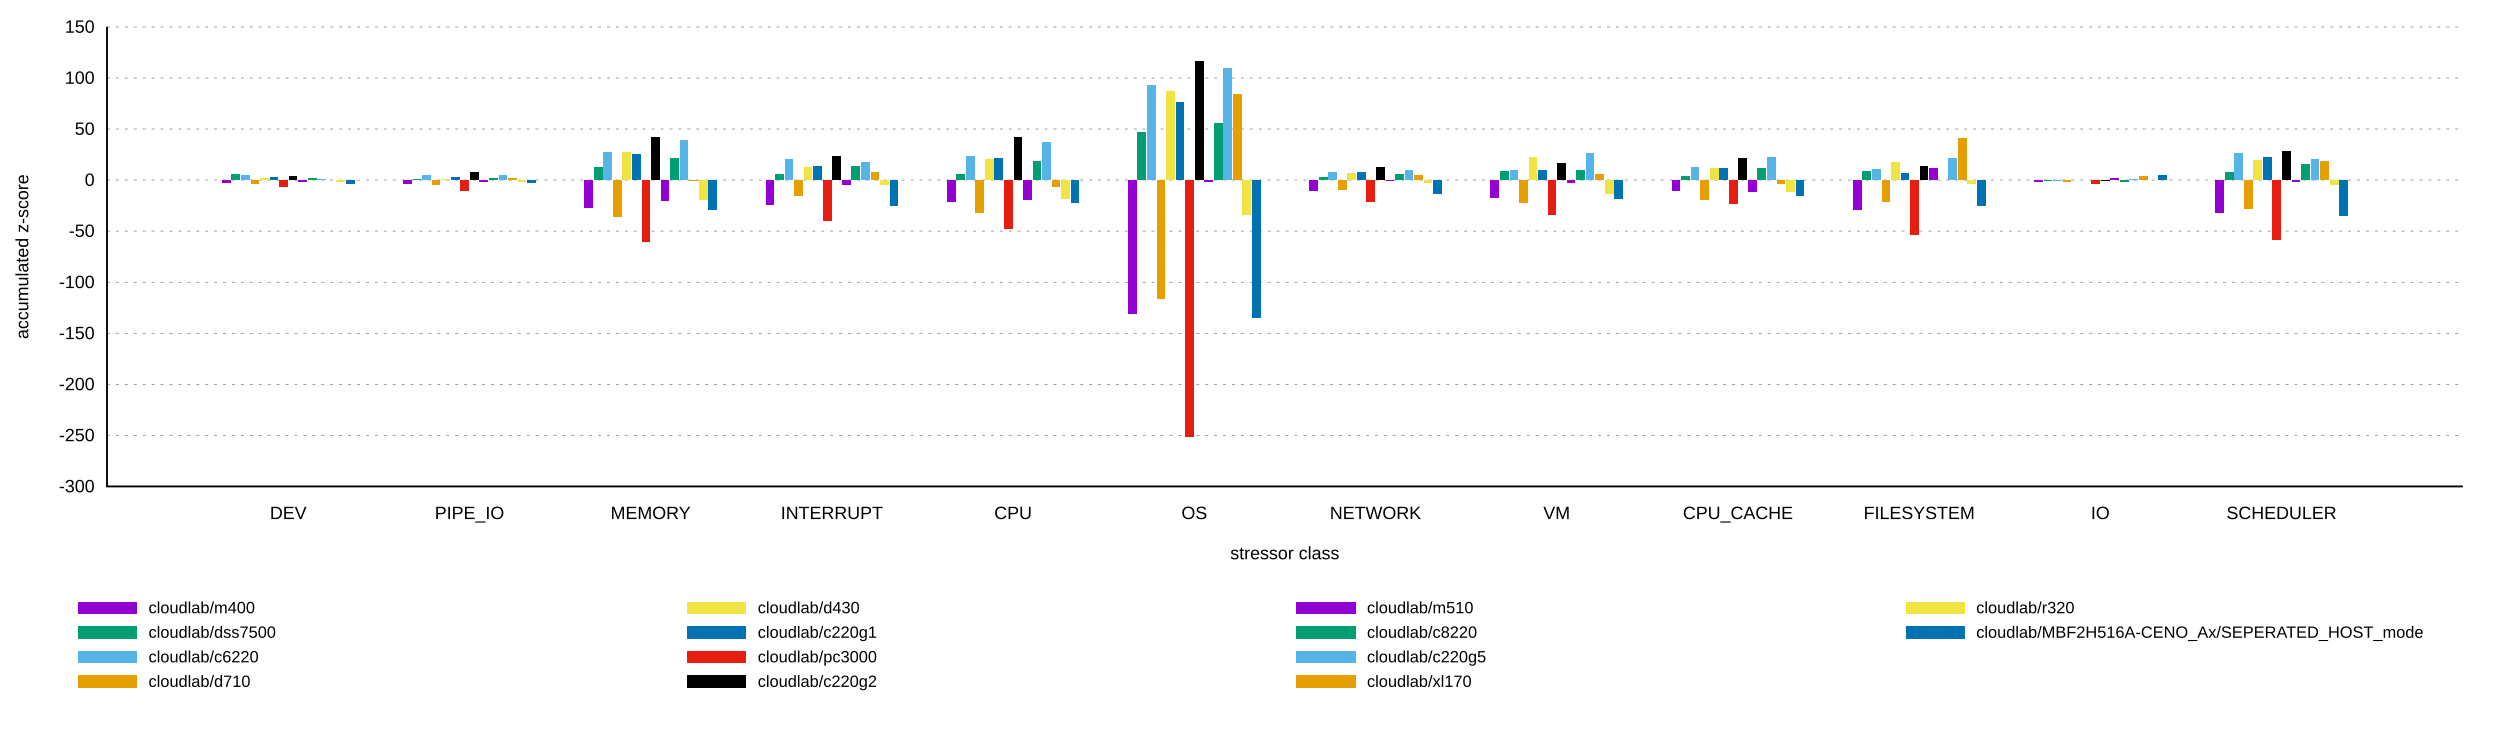
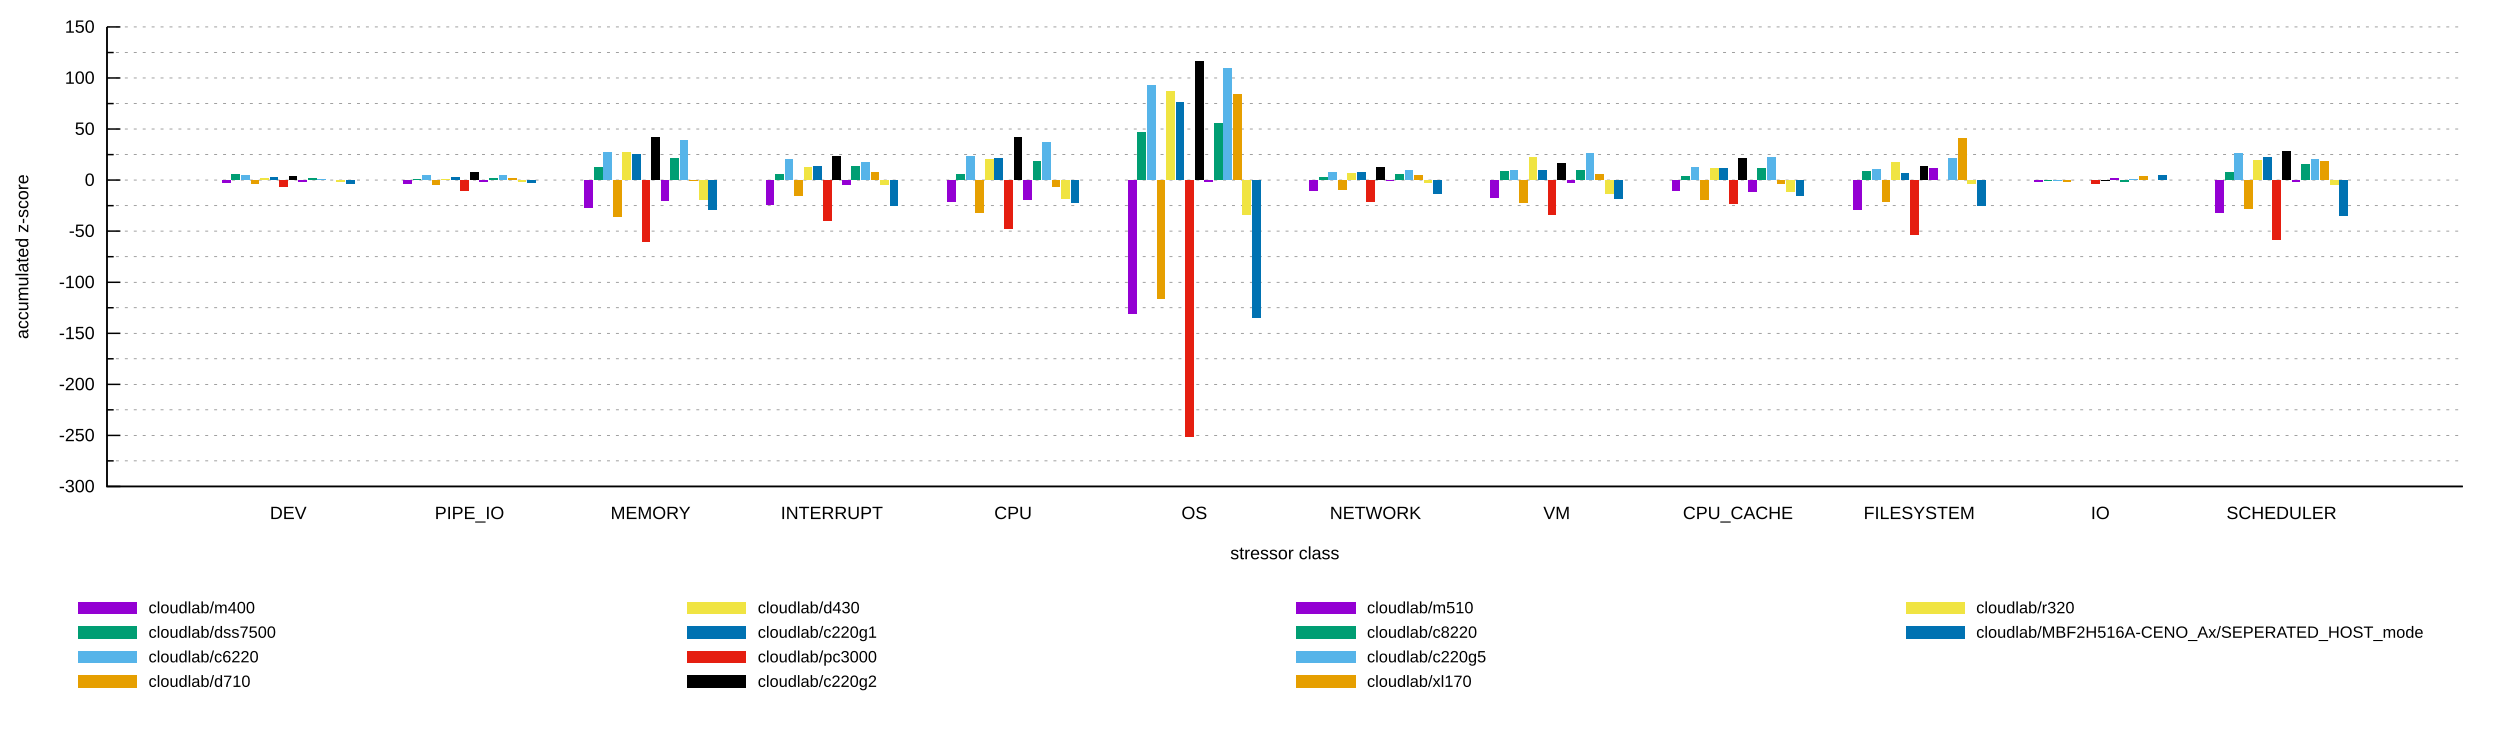
<svg xmlns="http://www.w3.org/2000/svg" xmlns:xlink="http://www.w3.org/1999/xlink" width="1680" height="500" viewBox="0 0 1680 500">
  <g id="gnuplot_canvas">
    <rect x="0" y="0" width="1680" height="500" fill="none" />
    <defs>
      <circle id="gpDot" r="0.5" stroke-width="0.5" stroke="currentColor" />
      <path id="gpPt0" stroke-width="0.222" stroke="currentColor" d="M-1,0 h2 M0,-1 v2" />
      <path id="gpPt1" stroke-width="0.222" stroke="currentColor" d="M-1,-1 L1,1 M1,-1 L-1,1" />
      <path id="gpPt2" stroke-width="0.222" stroke="currentColor" d="M-1,0 L1,0 M0,-1 L0,1 M-1,-1 L1,1 M-1,1 L1,-1" />
      <rect id="gpPt3" stroke-width="0.222" stroke="currentColor" x="-1" y="-1" width="2" height="2" />
      <rect id="gpPt4" stroke-width="0.222" stroke="currentColor" fill="currentColor" x="-1" y="-1" width="2" height="2" />
      <circle id="gpPt5" stroke-width="0.222" stroke="currentColor" cx="0" cy="0" r="1" />
      <use xlink:href="#gpPt5" id="gpPt6" fill="currentColor" stroke="none" />
      <path id="gpPt7" stroke-width="0.222" stroke="currentColor" d="M0,-1.33 L-1.33,0.67 L1.33,0.67 z" />
      <use xlink:href="#gpPt7" id="gpPt8" fill="currentColor" stroke="none" />
      <use xlink:href="#gpPt7" id="gpPt9" stroke="currentColor" transform="rotate(180)" />
      <use xlink:href="#gpPt9" id="gpPt10" fill="currentColor" stroke="none" />
      <use xlink:href="#gpPt3" id="gpPt11" stroke="currentColor" transform="rotate(45)" />
      <use xlink:href="#gpPt11" id="gpPt12" fill="currentColor" stroke="none" />
      <path id="gpPt13" stroke-width="0.222" stroke="currentColor" d="M0,1.330 L1.265,0.411 L0.782,-1.067 L-0.782,-1.076 L-1.265,0.411 z" />
      <use xlink:href="#gpPt13" id="gpPt14" fill="currentColor" stroke="none" />
      <filter id="textbox" filterUnits="objectBoundingBox" x="0" y="0" height="1" width="1">
        <feFlood flood-color="white" flood-opacity="1" result="bgnd" />
        <feComposite in="SourceGraphic" in2="bgnd" operator="atop" />
      </filter>
      <filter id="greybox" filterUnits="objectBoundingBox" x="0" y="0" height="1" width="1">
        <feFlood flood-color="lightgrey" flood-opacity="1" result="grey" />
        <feComposite in="SourceGraphic" in2="grey" operator="atop" />
      </filter>
    </defs>
    <g fill="none" color="white" stroke="currentColor" stroke-width="1.00" stroke-linecap="butt" stroke-linejoin="miter">
</g>
    <g fill="none" color="black" stroke="currentColor" stroke-width="1.00" stroke-linecap="butt" stroke-linejoin="miter">
</g>
    <g fill="none" color="black" stroke="black" stroke-width="0.50" stroke-linecap="butt" stroke-linejoin="miter">
</g>
    <g fill="none" color="gray" stroke="currentColor" stroke-width="0.50" stroke-linecap="butt" stroke-linejoin="miter">
      <path stroke="gray" stroke-dasharray="2,4" class="gridline" d="M71.9,326.9 L1655.0,326.9  " />
    </g>
    <g fill="none" color="gray" stroke="gray" stroke-width="1.00" stroke-linecap="butt" stroke-linejoin="miter">
</g>
    <g fill="none" color="black" stroke="currentColor" stroke-width="1.00" stroke-linecap="butt" stroke-linejoin="miter">
-       <path stroke="black" d="M71.9,326.9  " />
+       <path stroke="black" d="M71.9,326.9 L80.9,326.9  " />
      <g transform="translate(63.6,330.8)" stroke="none" fill="black" font-family="arial" font-size="12.00" text-anchor="end">
        <text>
          <tspan font-family="arial">-300</tspan>
        </text>
      </g>
    </g>
    <g fill="none" color="black" stroke="currentColor" stroke-width="1.00" stroke-linecap="butt" stroke-linejoin="miter">
</g>
    <g fill="none" color="black" stroke="black" stroke-width="0.50" stroke-linecap="butt" stroke-linejoin="miter">
</g>
    <g fill="none" color="gray" stroke="currentColor" stroke-width="0.50" stroke-linecap="butt" stroke-linejoin="miter">
+       <path stroke="gray" stroke-dasharray="2,4" class="gridline" d="M71.9,309.7 L1655.0,309.7  " />
+     </g>
+     <g fill="none" color="gray" stroke="gray" stroke-width="1.00" stroke-linecap="butt" stroke-linejoin="miter">
+ </g>
+     <g fill="none" color="black" stroke="currentColor" stroke-width="1.00" stroke-linecap="butt" stroke-linejoin="miter">
+       <path stroke="black" d="M71.9,309.7 L76.4,309.7  " />
+     </g>
+     <g fill="none" color="black" stroke="black" stroke-width="0.50" stroke-linecap="butt" stroke-linejoin="miter">
+ </g>
+     <g fill="none" color="gray" stroke="currentColor" stroke-width="0.50" stroke-linecap="butt" stroke-linejoin="miter">
      <path stroke="gray" stroke-dasharray="2,4" class="gridline" d="M71.9,292.6 L1655.0,292.6  " />
    </g>
    <g fill="none" color="gray" stroke="gray" stroke-width="1.00" stroke-linecap="butt" stroke-linejoin="miter">
</g>
    <g fill="none" color="black" stroke="currentColor" stroke-width="1.00" stroke-linecap="butt" stroke-linejoin="miter">
-       <path stroke="black" d="M71.9,292.6  " />
+       <path stroke="black" d="M71.9,292.6 L80.9,292.6  " />
      <g transform="translate(63.6,296.5)" stroke="none" fill="black" font-family="arial" font-size="12.00" text-anchor="end">
        <text>
          <tspan font-family="arial">-250</tspan>
        </text>
      </g>
    </g>
    <g fill="none" color="black" stroke="currentColor" stroke-width="1.00" stroke-linecap="butt" stroke-linejoin="miter">
</g>
    <g fill="none" color="black" stroke="black" stroke-width="0.50" stroke-linecap="butt" stroke-linejoin="miter">
</g>
    <g fill="none" color="gray" stroke="currentColor" stroke-width="0.50" stroke-linecap="butt" stroke-linejoin="miter">
+       <path stroke="gray" stroke-dasharray="2,4" class="gridline" d="M71.9,275.4 L1655.0,275.4  " />
+     </g>
+     <g fill="none" color="gray" stroke="gray" stroke-width="1.00" stroke-linecap="butt" stroke-linejoin="miter">
+ </g>
+     <g fill="none" color="black" stroke="currentColor" stroke-width="1.00" stroke-linecap="butt" stroke-linejoin="miter">
+       <path stroke="black" d="M71.9,275.4 L76.4,275.4  " />
+     </g>
+     <g fill="none" color="black" stroke="black" stroke-width="0.50" stroke-linecap="butt" stroke-linejoin="miter">
+ </g>
+     <g fill="none" color="gray" stroke="currentColor" stroke-width="0.50" stroke-linecap="butt" stroke-linejoin="miter">
      <path stroke="gray" stroke-dasharray="2,4" class="gridline" d="M71.9,258.3 L1655.0,258.3  " />
    </g>
    <g fill="none" color="gray" stroke="gray" stroke-width="1.00" stroke-linecap="butt" stroke-linejoin="miter">
</g>
    <g fill="none" color="black" stroke="currentColor" stroke-width="1.00" stroke-linecap="butt" stroke-linejoin="miter">
-       <path stroke="black" d="M71.9,258.3  " />
+       <path stroke="black" d="M71.9,258.3 L80.9,258.3  " />
      <g transform="translate(63.6,262.2)" stroke="none" fill="black" font-family="arial" font-size="12.00" text-anchor="end">
        <text>
          <tspan font-family="arial">-200</tspan>
        </text>
      </g>
    </g>
    <g fill="none" color="black" stroke="currentColor" stroke-width="1.00" stroke-linecap="butt" stroke-linejoin="miter">
</g>
    <g fill="none" color="black" stroke="black" stroke-width="0.50" stroke-linecap="butt" stroke-linejoin="miter">
</g>
    <g fill="none" color="gray" stroke="currentColor" stroke-width="0.50" stroke-linecap="butt" stroke-linejoin="miter">
+       <path stroke="gray" stroke-dasharray="2,4" class="gridline" d="M71.9,241.1 L1655.0,241.1  " />
+     </g>
+     <g fill="none" color="gray" stroke="gray" stroke-width="1.00" stroke-linecap="butt" stroke-linejoin="miter">
+ </g>
+     <g fill="none" color="black" stroke="currentColor" stroke-width="1.00" stroke-linecap="butt" stroke-linejoin="miter">
+       <path stroke="black" d="M71.9,241.1 L76.4,241.1  " />
+     </g>
+     <g fill="none" color="black" stroke="black" stroke-width="0.50" stroke-linecap="butt" stroke-linejoin="miter">
+ </g>
+     <g fill="none" color="gray" stroke="currentColor" stroke-width="0.50" stroke-linecap="butt" stroke-linejoin="miter">
      <path stroke="gray" stroke-dasharray="2,4" class="gridline" d="M71.9,224.0 L1655.0,224.0  " />
    </g>
    <g fill="none" color="gray" stroke="gray" stroke-width="1.00" stroke-linecap="butt" stroke-linejoin="miter">
</g>
    <g fill="none" color="black" stroke="currentColor" stroke-width="1.00" stroke-linecap="butt" stroke-linejoin="miter">
-       <path stroke="black" d="M71.9,224.0  " />
+       <path stroke="black" d="M71.9,224.0 L80.9,224.0  " />
      <g transform="translate(63.6,227.9)" stroke="none" fill="black" font-family="arial" font-size="12.00" text-anchor="end">
        <text>
          <tspan font-family="arial">-150</tspan>
        </text>
      </g>
    </g>
    <g fill="none" color="black" stroke="currentColor" stroke-width="1.00" stroke-linecap="butt" stroke-linejoin="miter">
</g>
    <g fill="none" color="black" stroke="black" stroke-width="0.50" stroke-linecap="butt" stroke-linejoin="miter">
</g>
    <g fill="none" color="gray" stroke="currentColor" stroke-width="0.50" stroke-linecap="butt" stroke-linejoin="miter">
+       <path stroke="gray" stroke-dasharray="2,4" class="gridline" d="M71.9,206.8 L1655.0,206.8  " />
+     </g>
+     <g fill="none" color="gray" stroke="gray" stroke-width="1.00" stroke-linecap="butt" stroke-linejoin="miter">
+ </g>
+     <g fill="none" color="black" stroke="currentColor" stroke-width="1.00" stroke-linecap="butt" stroke-linejoin="miter">
+       <path stroke="black" d="M71.9,206.8 L76.4,206.8  " />
+     </g>
+     <g fill="none" color="black" stroke="black" stroke-width="0.50" stroke-linecap="butt" stroke-linejoin="miter">
+ </g>
+     <g fill="none" color="gray" stroke="currentColor" stroke-width="0.50" stroke-linecap="butt" stroke-linejoin="miter">
      <path stroke="gray" stroke-dasharray="2,4" class="gridline" d="M71.9,189.7 L1655.0,189.7  " />
    </g>
    <g fill="none" color="gray" stroke="gray" stroke-width="1.00" stroke-linecap="butt" stroke-linejoin="miter">
</g>
    <g fill="none" color="black" stroke="currentColor" stroke-width="1.00" stroke-linecap="butt" stroke-linejoin="miter">
-       <path stroke="black" d="M71.9,189.7  " />
+       <path stroke="black" d="M71.9,189.7 L80.9,189.7  " />
      <g transform="translate(63.6,193.6)" stroke="none" fill="black" font-family="arial" font-size="12.00" text-anchor="end">
        <text>
          <tspan font-family="arial">-100</tspan>
        </text>
      </g>
    </g>
    <g fill="none" color="black" stroke="currentColor" stroke-width="1.00" stroke-linecap="butt" stroke-linejoin="miter">
</g>
    <g fill="none" color="black" stroke="black" stroke-width="0.50" stroke-linecap="butt" stroke-linejoin="miter">
</g>
    <g fill="none" color="gray" stroke="currentColor" stroke-width="0.50" stroke-linecap="butt" stroke-linejoin="miter">
+       <path stroke="gray" stroke-dasharray="2,4" class="gridline" d="M71.9,172.5 L1655.0,172.5  " />
+     </g>
+     <g fill="none" color="gray" stroke="gray" stroke-width="1.00" stroke-linecap="butt" stroke-linejoin="miter">
+ </g>
+     <g fill="none" color="black" stroke="currentColor" stroke-width="1.00" stroke-linecap="butt" stroke-linejoin="miter">
+       <path stroke="black" d="M71.9,172.5 L76.4,172.5  " />
+     </g>
+     <g fill="none" color="black" stroke="black" stroke-width="0.50" stroke-linecap="butt" stroke-linejoin="miter">
+ </g>
+     <g fill="none" color="gray" stroke="currentColor" stroke-width="0.50" stroke-linecap="butt" stroke-linejoin="miter">
      <path stroke="gray" stroke-dasharray="2,4" class="gridline" d="M71.9,155.3 L1655.0,155.3  " />
    </g>
    <g fill="none" color="gray" stroke="gray" stroke-width="1.00" stroke-linecap="butt" stroke-linejoin="miter">
</g>
    <g fill="none" color="black" stroke="currentColor" stroke-width="1.00" stroke-linecap="butt" stroke-linejoin="miter">
-       <path stroke="black" d="M71.9,155.3  " />
+       <path stroke="black" d="M71.9,155.3 L80.9,155.3  " />
      <g transform="translate(63.6,159.2)" stroke="none" fill="black" font-family="arial" font-size="12.00" text-anchor="end">
        <text>
          <tspan font-family="arial">-50</tspan>
        </text>
      </g>
    </g>
    <g fill="none" color="black" stroke="currentColor" stroke-width="1.00" stroke-linecap="butt" stroke-linejoin="miter">
</g>
    <g fill="none" color="black" stroke="black" stroke-width="0.50" stroke-linecap="butt" stroke-linejoin="miter">
</g>
    <g fill="none" color="gray" stroke="currentColor" stroke-width="0.50" stroke-linecap="butt" stroke-linejoin="miter">
+       <path stroke="gray" stroke-dasharray="2,4" class="gridline" d="M71.9,138.2 L1655.0,138.2  " />
+     </g>
+     <g fill="none" color="gray" stroke="gray" stroke-width="1.00" stroke-linecap="butt" stroke-linejoin="miter">
+ </g>
+     <g fill="none" color="black" stroke="currentColor" stroke-width="1.00" stroke-linecap="butt" stroke-linejoin="miter">
+       <path stroke="black" d="M71.9,138.2 L76.4,138.2  " />
+     </g>
+     <g fill="none" color="black" stroke="black" stroke-width="0.50" stroke-linecap="butt" stroke-linejoin="miter">
+ </g>
+     <g fill="none" color="gray" stroke="currentColor" stroke-width="0.50" stroke-linecap="butt" stroke-linejoin="miter">
      <path stroke="gray" stroke-dasharray="2,4" class="gridline" d="M71.9,121.0 L1655.0,121.0  " />
    </g>
    <g fill="none" color="gray" stroke="gray" stroke-width="1.00" stroke-linecap="butt" stroke-linejoin="miter">
</g>
    <g fill="none" color="black" stroke="currentColor" stroke-width="1.00" stroke-linecap="butt" stroke-linejoin="miter">
-       <path stroke="black" d="M71.9,121.0  " />
+       <path stroke="black" d="M71.9,121.0 L80.9,121.0  " />
      <g transform="translate(63.6,124.9)" stroke="none" fill="black" font-family="arial" font-size="12.00" text-anchor="end">
        <text>
          <tspan font-family="arial"> 0</tspan>
        </text>
      </g>
    </g>
    <g fill="none" color="black" stroke="currentColor" stroke-width="1.00" stroke-linecap="butt" stroke-linejoin="miter">
</g>
    <g fill="none" color="black" stroke="black" stroke-width="0.50" stroke-linecap="butt" stroke-linejoin="miter">
</g>
    <g fill="none" color="gray" stroke="currentColor" stroke-width="0.50" stroke-linecap="butt" stroke-linejoin="miter">
+       <path stroke="gray" stroke-dasharray="2,4" class="gridline" d="M71.9,103.9 L1655.0,103.9  " />
+     </g>
+     <g fill="none" color="gray" stroke="gray" stroke-width="1.00" stroke-linecap="butt" stroke-linejoin="miter">
+ </g>
+     <g fill="none" color="black" stroke="currentColor" stroke-width="1.00" stroke-linecap="butt" stroke-linejoin="miter">
+       <path stroke="black" d="M71.9,103.9 L76.4,103.9  " />
+     </g>
+     <g fill="none" color="black" stroke="black" stroke-width="0.50" stroke-linecap="butt" stroke-linejoin="miter">
+ </g>
+     <g fill="none" color="gray" stroke="currentColor" stroke-width="0.50" stroke-linecap="butt" stroke-linejoin="miter">
      <path stroke="gray" stroke-dasharray="2,4" class="gridline" d="M71.9,86.7 L1655.0,86.7  " />
    </g>
    <g fill="none" color="gray" stroke="gray" stroke-width="1.00" stroke-linecap="butt" stroke-linejoin="miter">
</g>
    <g fill="none" color="black" stroke="currentColor" stroke-width="1.00" stroke-linecap="butt" stroke-linejoin="miter">
-       <path stroke="black" d="M71.9,86.7  " />
+       <path stroke="black" d="M71.9,86.7 L80.9,86.7  " />
      <g transform="translate(63.6,90.6)" stroke="none" fill="black" font-family="arial" font-size="12.00" text-anchor="end">
        <text>
          <tspan font-family="arial"> 50</tspan>
        </text>
      </g>
    </g>
    <g fill="none" color="black" stroke="currentColor" stroke-width="1.00" stroke-linecap="butt" stroke-linejoin="miter">
</g>
    <g fill="none" color="black" stroke="black" stroke-width="0.50" stroke-linecap="butt" stroke-linejoin="miter">
</g>
    <g fill="none" color="gray" stroke="currentColor" stroke-width="0.50" stroke-linecap="butt" stroke-linejoin="miter">
+       <path stroke="gray" stroke-dasharray="2,4" class="gridline" d="M71.9,69.6 L1655.0,69.6  " />
+     </g>
+     <g fill="none" color="gray" stroke="gray" stroke-width="1.00" stroke-linecap="butt" stroke-linejoin="miter">
+ </g>
+     <g fill="none" color="black" stroke="currentColor" stroke-width="1.00" stroke-linecap="butt" stroke-linejoin="miter">
+       <path stroke="black" d="M71.9,69.6 L76.4,69.6  " />
+     </g>
+     <g fill="none" color="black" stroke="black" stroke-width="0.50" stroke-linecap="butt" stroke-linejoin="miter">
+ </g>
+     <g fill="none" color="gray" stroke="currentColor" stroke-width="0.50" stroke-linecap="butt" stroke-linejoin="miter">
      <path stroke="gray" stroke-dasharray="2,4" class="gridline" d="M71.9,52.4 L1655.0,52.4  " />
    </g>
    <g fill="none" color="gray" stroke="gray" stroke-width="1.00" stroke-linecap="butt" stroke-linejoin="miter">
</g>
    <g fill="none" color="black" stroke="currentColor" stroke-width="1.00" stroke-linecap="butt" stroke-linejoin="miter">
-       <path stroke="black" d="M71.9,52.4  " />
+       <path stroke="black" d="M71.9,52.4 L80.9,52.4  " />
      <g transform="translate(63.6,56.3)" stroke="none" fill="black" font-family="arial" font-size="12.00" text-anchor="end">
        <text>
          <tspan font-family="arial"> 100</tspan>
        </text>
      </g>
    </g>
    <g fill="none" color="black" stroke="currentColor" stroke-width="1.00" stroke-linecap="butt" stroke-linejoin="miter">
</g>
    <g fill="none" color="black" stroke="black" stroke-width="0.50" stroke-linecap="butt" stroke-linejoin="miter">
</g>
    <g fill="none" color="gray" stroke="currentColor" stroke-width="0.50" stroke-linecap="butt" stroke-linejoin="miter">
+       <path stroke="gray" stroke-dasharray="2,4" class="gridline" d="M71.9,35.3 L1655.0,35.3  " />
+     </g>
+     <g fill="none" color="gray" stroke="gray" stroke-width="1.00" stroke-linecap="butt" stroke-linejoin="miter">
+ </g>
+     <g fill="none" color="black" stroke="currentColor" stroke-width="1.00" stroke-linecap="butt" stroke-linejoin="miter">
+       <path stroke="black" d="M71.9,35.3 L76.4,35.3  " />
+     </g>
+     <g fill="none" color="black" stroke="black" stroke-width="0.50" stroke-linecap="butt" stroke-linejoin="miter">
+ </g>
+     <g fill="none" color="gray" stroke="currentColor" stroke-width="0.50" stroke-linecap="butt" stroke-linejoin="miter">
      <path stroke="gray" stroke-dasharray="2,4" class="gridline" d="M71.9,18.1 L1655.0,18.1  " />
    </g>
    <g fill="none" color="gray" stroke="gray" stroke-width="1.00" stroke-linecap="butt" stroke-linejoin="miter">
</g>
    <g fill="none" color="black" stroke="currentColor" stroke-width="1.00" stroke-linecap="butt" stroke-linejoin="miter">
-       <path stroke="black" d="M71.9,18.1  " />
+       <path stroke="black" d="M71.9,18.1 L80.9,18.1  " />
      <g transform="translate(63.6,22.0)" stroke="none" fill="black" font-family="arial" font-size="12.00" text-anchor="end">
        <text>
          <tspan font-family="arial"> 150</tspan>
        </text>
      </g>
    </g>
    <g fill="none" color="black" stroke="currentColor" stroke-width="1.00" stroke-linecap="butt" stroke-linejoin="miter">
      <path stroke="black" d="M193.7,326.9  " />
      <g transform="translate(193.7,348.8)" stroke="none" fill="black" font-family="arial" font-size="12.00" text-anchor="middle">
        <text>DEV</text>
      </g>
    </g>
    <g fill="none" color="black" stroke="currentColor" stroke-width="1.00" stroke-linecap="butt" stroke-linejoin="miter">
      <path stroke="black" d="M315.5,326.9  " />
      <g transform="translate(315.5,348.8)" stroke="none" fill="black" font-family="arial" font-size="12.00" text-anchor="middle">
        <text>PIPE_IO</text>
      </g>
    </g>
    <g fill="none" color="black" stroke="currentColor" stroke-width="1.00" stroke-linecap="butt" stroke-linejoin="miter">
      <path stroke="black" d="M437.2,326.9  " />
      <g transform="translate(437.2,348.8)" stroke="none" fill="black" font-family="arial" font-size="12.00" text-anchor="middle">
        <text>MEMORY</text>
      </g>
    </g>
    <g fill="none" color="black" stroke="currentColor" stroke-width="1.00" stroke-linecap="butt" stroke-linejoin="miter">
      <path stroke="black" d="M559.0,326.9  " />
      <g transform="translate(559.0,348.8)" stroke="none" fill="black" font-family="arial" font-size="12.00" text-anchor="middle">
        <text>INTERRUPT</text>
      </g>
    </g>
    <g fill="none" color="black" stroke="currentColor" stroke-width="1.00" stroke-linecap="butt" stroke-linejoin="miter">
      <path stroke="black" d="M680.8,326.9  " />
      <g transform="translate(680.8,348.8)" stroke="none" fill="black" font-family="arial" font-size="12.00" text-anchor="middle">
        <text>CPU</text>
      </g>
    </g>
    <g fill="none" color="black" stroke="currentColor" stroke-width="1.00" stroke-linecap="butt" stroke-linejoin="miter">
      <path stroke="black" d="M802.6,326.9  " />
      <g transform="translate(802.6,348.8)" stroke="none" fill="black" font-family="arial" font-size="12.00" text-anchor="middle">
        <text>OS</text>
      </g>
    </g>
    <g fill="none" color="black" stroke="currentColor" stroke-width="1.00" stroke-linecap="butt" stroke-linejoin="miter">
      <path stroke="black" d="M924.3,326.9  " />
      <g transform="translate(924.3,348.8)" stroke="none" fill="black" font-family="arial" font-size="12.00" text-anchor="middle">
        <text>NETWORK</text>
      </g>
    </g>
    <g fill="none" color="black" stroke="currentColor" stroke-width="1.00" stroke-linecap="butt" stroke-linejoin="miter">
      <path stroke="black" d="M1046.1,326.9  " />
      <g transform="translate(1046.1,348.8)" stroke="none" fill="black" font-family="arial" font-size="12.00" text-anchor="middle">
        <text>VM</text>
      </g>
    </g>
    <g fill="none" color="black" stroke="currentColor" stroke-width="1.00" stroke-linecap="butt" stroke-linejoin="miter">
      <path stroke="black" d="M1167.9,326.9  " />
      <g transform="translate(1167.9,348.8)" stroke="none" fill="black" font-family="arial" font-size="12.00" text-anchor="middle">
        <text>CPU_CACHE</text>
      </g>
    </g>
    <g fill="none" color="black" stroke="currentColor" stroke-width="1.00" stroke-linecap="butt" stroke-linejoin="miter">
      <path stroke="black" d="M1289.7,326.9  " />
      <g transform="translate(1289.7,348.8)" stroke="none" fill="black" font-family="arial" font-size="12.00" text-anchor="middle">
        <text>FILESYSTEM</text>
      </g>
    </g>
    <g fill="none" color="black" stroke="currentColor" stroke-width="1.00" stroke-linecap="butt" stroke-linejoin="miter">
      <path stroke="black" d="M1411.4,326.9  " />
      <g transform="translate(1411.4,348.8)" stroke="none" fill="black" font-family="arial" font-size="12.00" text-anchor="middle">
        <text>IO</text>
      </g>
    </g>
    <g fill="none" color="black" stroke="currentColor" stroke-width="1.00" stroke-linecap="butt" stroke-linejoin="miter">
      <path stroke="black" d="M1533.2,326.9  " />
      <g transform="translate(1533.2,348.8)" stroke="none" fill="black" font-family="arial" font-size="12.00" text-anchor="middle">
        <text>SCHEDULER</text>
      </g>
    </g>
    <g fill="none" color="black" stroke="currentColor" stroke-width="1.00" stroke-linecap="butt" stroke-linejoin="miter">
</g>
    <g fill="none" color="black" stroke="currentColor" stroke-width="1.00" stroke-linecap="butt" stroke-linejoin="miter">
      <path stroke="black" d="M71.9,18.1 L71.9,326.9 L1655.0,326.9 M1655.0,18.1 M71.9,18.1  " />
    </g>
    <g fill="none" color="black" stroke="currentColor" stroke-width="1.00" stroke-linecap="butt" stroke-linejoin="miter">
      <g transform="translate(19.0,172.5) rotate(270)" stroke="none" fill="black" font-family="arial" font-size="12.00" text-anchor="middle">
        <text>
          <tspan font-family="arial">accumulated z-score</tspan>
        </text>
      </g>
    </g>
    <g fill="none" color="black" stroke="currentColor" stroke-width="1.00" stroke-linecap="butt" stroke-linejoin="miter">
      <g transform="translate(863.4,375.8)" stroke="none" fill="black" font-family="arial" font-size="12.00" text-anchor="middle">
        <text>
          <tspan font-family="arial">stressor class</tspan>
        </text>
      </g>
    </g>
    <g fill="none" color="black" stroke="currentColor" stroke-width="1.00" stroke-linecap="butt" stroke-linejoin="miter">
</g>
    <g id="gnuplot_plot_1">
      <g fill="none" color="black" stroke="currentColor" stroke-width="1.00" stroke-linecap="butt" stroke-linejoin="miter">
        <g transform="translate(99.8,412.1)" stroke="none" fill="black" font-family="arial" font-size="11.00" text-anchor="start">
          <text>cloudlab/m400</text>
        </g>
      </g>
      <g fill="none" color="black" stroke="currentColor" stroke-width="1.00" stroke-linecap="butt" stroke-linejoin="miter">
        <g stroke="none" shape-rendering="crispEdges">
          <polygon fill="rgb(148,   0, 211)" points="52.3,412.6 92.1,412.6 92.1,404.4 52.3,404.4 " />
          <polygon fill="rgb(148,   0, 211)" points="149.1,123.3 155.0,123.3 155.0,120.9 149.1,120.9 " />
          <polygon fill="rgb(148,   0, 211)" points="270.9,123.9 276.8,123.9 276.8,120.9 270.9,120.9 " />
          <polygon fill="rgb(148,   0, 211)" points="392.7,139.9 398.6,139.9 398.6,120.9 392.7,120.9 " />
          <polygon fill="rgb(148,   0, 211)" points="514.5,137.8 520.3,137.8 520.3,120.9 514.5,120.9 " />
          <polygon fill="rgb(148,   0, 211)" points="636.2,136.0 642.1,136.0 642.1,120.9 636.2,120.9 " />
          <polygon fill="rgb(148,   0, 211)" points="758.0,211.0 763.9,211.0 763.9,120.9 758.0,120.9 " />
          <polygon fill="rgb(148,   0, 211)" points="879.8,128.6 885.7,128.6 885.7,120.9 879.8,120.9 " />
          <polygon fill="rgb(148,   0, 211)" points="1001.6,132.8 1007.4,132.8 1007.4,120.9 1001.6,120.9 " />
          <polygon fill="rgb(148,   0, 211)" points="1123.3,128.3 1129.2,128.3 1129.2,120.9 1123.3,120.9 " />
          <polygon fill="rgb(148,   0, 211)" points="1245.1,141.0 1251.0,141.0 1251.0,120.9 1245.1,120.9 " />
          <polygon fill="rgb(148,   0, 211)" points="1366.9,122.4 1372.8,122.4 1372.8,120.9 1366.9,120.9 " />
          <polygon fill="rgb(148,   0, 211)" points="1488.7,143.0 1494.5,143.0 1494.5,120.9 1488.7,120.9 " />
        </g>
      </g>
    </g>
    <g id="gnuplot_plot_2">
      <g fill="none" color="black" stroke="currentColor" stroke-width="1.00" stroke-linecap="butt" stroke-linejoin="miter">
        <g transform="translate(99.8,428.6)" stroke="none" fill="black" font-family="arial" font-size="11.00" text-anchor="start">
          <text>cloudlab/dss7500</text>
        </g>
      </g>
      <g fill="none" color="black" stroke="currentColor" stroke-width="1.00" stroke-linecap="butt" stroke-linejoin="miter">
        <g stroke="none" shape-rendering="crispEdges">
          <polygon fill="rgb(  0, 158, 115)" points="52.3,429.1 92.1,429.1 92.1,420.9 52.3,420.9 " />
          <polygon fill="rgb(  0, 158, 115)" points="155.5,121.0 161.4,121.0 161.4,116.9 155.5,116.9 " />
          <polygon fill="rgb(  0, 158, 115)" points="277.3,121.0 283.2,121.0 283.2,120.5 277.3,120.5 " />
          <polygon fill="rgb(  0, 158, 115)" points="399.1,121.0 405.0,121.0 405.0,112.2 399.1,112.2 " />
          <polygon fill="rgb(  0, 158, 115)" points="520.9,121.0 526.7,121.0 526.7,116.6 520.9,116.6 " />
          <polygon fill="rgb(  0, 158, 115)" points="642.6,121.0 648.5,121.0 648.5,116.8 642.6,116.8 " />
          <polygon fill="rgb(  0, 158, 115)" points="764.4,121.0 770.3,121.0 770.3,89.0 764.4,89.0 " />
          <polygon fill="rgb(  0, 158, 115)" points="886.2,121.0 892.1,121.0 892.1,119.0 886.2,119.0 " />
          <polygon fill="rgb(  0, 158, 115)" points="1008.0,121.0 1013.8,121.0 1013.8,114.8 1008.0,114.8 " />
          <polygon fill="rgb(  0, 158, 115)" points="1129.8,121.0 1135.6,121.0 1135.6,118.2 1129.8,118.2 " />
          <polygon fill="rgb(  0, 158, 115)" points="1251.5,121.0 1257.4,121.0 1257.4,114.8 1251.5,114.8 " />
          <polygon fill="rgb(  0, 158, 115)" points="1373.3,121.4 1379.2,121.4 1379.2,120.9 1373.3,120.9 " />
          <polygon fill="rgb(  0, 158, 115)" points="1495.1,121.0 1501.0,121.0 1501.0,115.5 1495.1,115.5 " />
        </g>
      </g>
    </g>
    <g id="gnuplot_plot_3">
      <g fill="none" color="black" stroke="currentColor" stroke-width="1.00" stroke-linecap="butt" stroke-linejoin="miter">
        <g transform="translate(99.8,445.1)" stroke="none" fill="black" font-family="arial" font-size="11.00" text-anchor="start">
          <text>cloudlab/c6220</text>
        </g>
      </g>
      <g fill="none" color="black" stroke="currentColor" stroke-width="1.00" stroke-linecap="butt" stroke-linejoin="miter">
        <g stroke="none" shape-rendering="crispEdges">
          <polygon fill="rgb( 86, 180, 233)" points="52.3,445.6 92.1,445.6 92.1,437.4 52.3,437.4 " />
          <polygon fill="rgb( 86, 180, 233)" points="162.0,121.0 167.8,121.0 167.8,117.5 162.0,117.5 " />
          <polygon fill="rgb( 86, 180, 233)" points="283.7,121.0 289.6,121.0 289.6,117.5 283.7,117.5 " />
          <polygon fill="rgb( 86, 180, 233)" points="405.5,121.0 411.4,121.0 411.4,102.1 405.5,102.1 " />
          <polygon fill="rgb( 86, 180, 233)" points="527.3,121.0 533.1,121.0 533.1,106.7 527.3,106.7 " />
          <polygon fill="rgb( 86, 180, 233)" points="649.1,121.0 654.9,121.0 654.9,104.7 649.1,104.7 " />
          <polygon fill="rgb( 86, 180, 233)" points="770.8,121.0 776.7,121.0 776.7,57.1 770.8,57.1 " />
          <polygon fill="rgb( 86, 180, 233)" points="892.6,121.0 898.5,121.0 898.5,115.5 892.6,115.5 " />
          <polygon fill="rgb( 86, 180, 233)" points="1014.4,121.0 1020.3,121.0 1020.3,114.2 1014.4,114.2 " />
          <polygon fill="rgb( 86, 180, 233)" points="1136.2,121.0 1142.0,121.0 1142.0,112.4 1136.2,112.4 " />
          <polygon fill="rgb( 86, 180, 233)" points="1257.9,121.0 1263.8,121.0 1263.8,113.4 1257.9,113.4 " />
          <polygon fill="rgb( 86, 180, 233)" points="1379.7,121.8 1385.6,121.8 1385.6,120.9 1379.7,120.9 " />
          <polygon fill="rgb( 86, 180, 233)" points="1501.5,121.0 1507.4,121.0 1507.4,102.7 1501.5,102.7 " />
        </g>
      </g>
    </g>
    <g id="gnuplot_plot_4">
      <g fill="none" color="black" stroke="currentColor" stroke-width="1.00" stroke-linecap="butt" stroke-linejoin="miter">
        <g transform="translate(99.8,461.6)" stroke="none" fill="black" font-family="arial" font-size="11.00" text-anchor="start">
          <text>cloudlab/d710</text>
        </g>
      </g>
      <g fill="none" color="black" stroke="currentColor" stroke-width="1.00" stroke-linecap="butt" stroke-linejoin="miter">
        <g stroke="none" shape-rendering="crispEdges">
          <polygon fill="rgb(230, 159,   0)" points="52.3,462.1 92.1,462.1 92.1,453.9 52.3,453.9 " />
          <polygon fill="rgb(230, 159,   0)" points="168.4,123.9 174.2,123.9 174.2,120.9 168.4,120.9 " />
          <polygon fill="rgb(230, 159,   0)" points="290.1,124.3 296.0,124.3 296.0,120.9 290.1,120.9 " />
          <polygon fill="rgb(230, 159,   0)" points="411.9,146.1 417.8,146.1 417.8,120.9 411.9,120.9 " />
          <polygon fill="rgb(230, 159,   0)" points="533.7,132.0 539.6,132.0 539.6,120.9 533.7,120.9 " />
          <polygon fill="rgb(230, 159,   0)" points="655.5,143.0 661.3,143.0 661.3,120.9 655.5,120.9 " />
          <polygon fill="rgb(230, 159,   0)" points="777.2,200.7 783.1,200.7 783.1,120.9 777.2,120.9 " />
          <polygon fill="rgb(230, 159,   0)" points="899.0,127.4 904.9,127.4 904.9,120.9 899.0,120.9 " />
          <polygon fill="rgb(230, 159,   0)" points="1020.8,136.3 1026.7,136.3 1026.7,120.9 1020.8,120.9 " />
          <polygon fill="rgb(230, 159,   0)" points="1142.6,134.3 1148.4,134.3 1148.4,120.9 1142.6,120.9 " />
          <polygon fill="rgb(230, 159,   0)" points="1264.4,135.6 1270.2,135.6 1270.2,120.9 1264.4,120.9 " />
          <polygon fill="rgb(230, 159,   0)" points="1386.1,122.1 1392.0,122.1 1392.0,120.9 1386.1,120.9 " />
          <polygon fill="rgb(230, 159,   0)" points="1507.9,140.3 1513.8,140.3 1513.8,120.9 1507.9,120.9 " />
        </g>
      </g>
    </g>
    <g id="gnuplot_plot_5">
      <g fill="none" color="black" stroke="currentColor" stroke-width="1.00" stroke-linecap="butt" stroke-linejoin="miter">
        <g transform="translate(509.2,412.1)" stroke="none" fill="black" font-family="arial" font-size="11.00" text-anchor="start">
          <text>cloudlab/d430</text>
        </g>
      </g>
      <g fill="none" color="black" stroke="currentColor" stroke-width="1.00" stroke-linecap="butt" stroke-linejoin="miter">
        <g stroke="none" shape-rendering="crispEdges">
          <polygon fill="rgb(240, 228,  66)" points="461.7,412.6 501.5,412.6 501.5,404.4 461.7,404.4 " />
          <polygon fill="rgb(240, 228,  66)" points="174.8,121.0 180.6,121.0 180.6,119.3 174.8,119.3 " />
          <polygon fill="rgb(240, 228,  66)" points="296.5,121.0 302.4,121.0 302.4,120.0 296.5,120.0 " />
          <polygon fill="rgb(240, 228,  66)" points="418.3,121.0 424.2,121.0 424.2,102.2 418.3,102.2 " />
          <polygon fill="rgb(240, 228,  66)" points="540.1,121.0 546.0,121.0 546.0,112.4 540.1,112.4 " />
          <polygon fill="rgb(240, 228,  66)" points="661.9,121.0 667.7,121.0 667.7,106.8 661.9,106.8 " />
          <polygon fill="rgb(240, 228,  66)" points="783.7,121.0 789.5,121.0 789.5,60.9 783.7,60.9 " />
          <polygon fill="rgb(240, 228,  66)" points="905.4,121.0 911.3,121.0 911.3,116.3 905.4,116.3 " />
          <polygon fill="rgb(240, 228,  66)" points="1027.2,121.0 1033.1,121.0 1033.1,105.4 1027.2,105.4 " />
          <polygon fill="rgb(240, 228,  66)" points="1149.0,121.0 1154.9,121.0 1154.9,112.8 1149.0,112.8 " />
          <polygon fill="rgb(240, 228,  66)" points="1270.8,121.0 1276.6,121.0 1276.6,108.8 1270.8,108.8 " />
          <polygon fill="rgb(240, 228,  66)" points="1392.5,121.0 1398.4,121.0 1398.4,120.7 1392.5,120.7 " />
          <polygon fill="rgb(240, 228,  66)" points="1514.3,121.0 1520.2,121.0 1520.2,107.6 1514.3,107.6 " />
        </g>
      </g>
    </g>
    <g id="gnuplot_plot_6">
      <g fill="none" color="black" stroke="currentColor" stroke-width="1.00" stroke-linecap="butt" stroke-linejoin="miter">
        <g transform="translate(509.2,428.6)" stroke="none" fill="black" font-family="arial" font-size="11.00" text-anchor="start">
          <text>cloudlab/c220g1</text>
        </g>
      </g>
      <g fill="none" color="black" stroke="currentColor" stroke-width="1.00" stroke-linecap="butt" stroke-linejoin="miter">
        <g stroke="none" shape-rendering="crispEdges">
          <polygon fill="rgb(  0, 114, 178)" points="461.7,429.1 501.5,429.1 501.5,420.9 461.7,420.9 " />
          <polygon fill="rgb(  0, 114, 178)" points="181.2,121.0 187.0,121.0 187.0,118.7 181.2,118.7 " />
          <polygon fill="rgb(  0, 114, 178)" points="303.0,121.0 308.8,121.0 308.8,118.9 303.0,118.9 " />
          <polygon fill="rgb(  0, 114, 178)" points="424.7,121.0 430.6,121.0 430.6,103.4 424.7,103.4 " />
          <polygon fill="rgb(  0, 114, 178)" points="546.5,121.0 552.4,121.0 552.4,111.3 546.5,111.3 " />
          <polygon fill="rgb(  0, 114, 178)" points="668.3,121.0 674.2,121.0 674.2,106.2 668.3,106.2 " />
          <polygon fill="rgb(  0, 114, 178)" points="790.1,121.0 795.9,121.0 795.9,68.4 790.1,68.4 " />
          <polygon fill="rgb(  0, 114, 178)" points="911.8,121.0 917.7,121.0 917.7,115.4 911.8,115.4 " />
          <polygon fill="rgb(  0, 114, 178)" points="1033.6,121.0 1039.5,121.0 1039.5,114.5 1033.6,114.5 " />
          <polygon fill="rgb(  0, 114, 178)" points="1155.4,121.0 1161.3,121.0 1161.3,112.8 1155.4,112.8 " />
          <polygon fill="rgb(  0, 114, 178)" points="1277.2,121.0 1283.0,121.0 1283.0,116.4 1277.2,116.4 " />
          <polygon fill="rgb(  0, 114, 178)" points="1398.9,121.0 1404.8,121.0 1404.8,120.8 1398.9,120.8 " />
          <polygon fill="rgb(  0, 114, 178)" points="1520.7,121.0 1526.6,121.0 1526.6,105.2 1520.7,105.2 " />
        </g>
      </g>
    </g>
    <g id="gnuplot_plot_7">
      <g fill="none" color="black" stroke="currentColor" stroke-width="1.00" stroke-linecap="butt" stroke-linejoin="miter">
        <g transform="translate(509.2,445.1)" stroke="none" fill="black" font-family="arial" font-size="11.00" text-anchor="start">
          <text>cloudlab/pc3000</text>
        </g>
      </g>
      <g fill="none" color="black" stroke="currentColor" stroke-width="1.00" stroke-linecap="butt" stroke-linejoin="miter">
        <g stroke="none" shape-rendering="crispEdges">
          <polygon fill="rgb(229,  30,  16)" points="461.7,445.6 501.5,445.6 501.5,437.4 461.7,437.4 " />
          <polygon fill="rgb(229,  30,  16)" points="187.6,126.0 193.5,126.0 193.5,120.9 187.6,120.9 " />
          <polygon fill="rgb(229,  30,  16)" points="309.4,128.6 315.2,128.6 315.2,120.9 309.4,120.9 " />
          <polygon fill="rgb(229,  30,  16)" points="431.1,162.4 437.0,162.4 437.0,120.9 431.1,120.9 " />
          <polygon fill="rgb(229,  30,  16)" points="552.9,148.7 558.8,148.7 558.8,120.9 552.9,120.9 " />
          <polygon fill="rgb(229,  30,  16)" points="674.7,154.0 680.6,154.0 680.6,120.9 674.7,120.9 " />
          <polygon fill="rgb(229,  30,  16)" points="796.5,293.7 802.3,293.7 802.3,120.9 796.5,120.9 " />
          <polygon fill="rgb(229,  30,  16)" points="918.2,135.8 924.1,135.8 924.1,120.9 918.2,120.9 " />
          <polygon fill="rgb(229,  30,  16)" points="1040.0,144.5 1045.9,144.5 1045.9,120.9 1040.0,120.9 " />
          <polygon fill="rgb(229,  30,  16)" points="1161.8,137.1 1167.7,137.1 1167.7,120.9 1161.8,120.9 " />
          <polygon fill="rgb(229,  30,  16)" points="1283.6,157.8 1289.4,157.8 1289.4,120.9 1283.6,120.9 " />
          <polygon fill="rgb(229,  30,  16)" points="1405.4,123.9 1411.2,123.9 1411.2,120.9 1405.4,120.9 " />
          <polygon fill="rgb(229,  30,  16)" points="1527.1,161.0 1533.0,161.0 1533.0,120.9 1527.1,120.9 " />
        </g>
      </g>
    </g>
    <g id="gnuplot_plot_8">
      <g fill="none" color="black" stroke="currentColor" stroke-width="1.00" stroke-linecap="butt" stroke-linejoin="miter">
        <g transform="translate(509.2,461.6)" stroke="none" fill="black" font-family="arial" font-size="11.00" text-anchor="start">
          <text>cloudlab/c220g2</text>
        </g>
      </g>
      <g fill="none" color="black" stroke="currentColor" stroke-width="1.00" stroke-linecap="butt" stroke-linejoin="miter">
        <g stroke="none" shape-rendering="crispEdges">
          <polygon fill="rgb(  0,   0,   0)" points="461.7,462.1 501.5,462.1 501.5,453.9 461.7,453.9 " />
          <polygon fill="rgb(  0,   0,   0)" points="194.0,121.0 199.9,121.0 199.9,118.6 194.0,118.6 " />
          <polygon fill="rgb(  0,   0,   0)" points="315.8,121.0 321.6,121.0 321.6,115.8 315.8,115.8 " />
          <polygon fill="rgb(  0,   0,   0)" points="437.6,121.0 443.4,121.0 443.4,92.4 437.6,92.4 " />
          <polygon fill="rgb(  0,   0,   0)" points="559.3,121.0 565.2,121.0 565.2,105.0 559.3,105.0 " />
          <polygon fill="rgb(  0,   0,   0)" points="681.1,121.0 687.0,121.0 687.0,91.9 681.1,91.9 " />
          <polygon fill="rgb(  0,   0,   0)" points="802.9,121.0 808.8,121.0 808.8,41.3 802.9,41.3 " />
          <polygon fill="rgb(  0,   0,   0)" points="924.7,121.0 930.5,121.0 930.5,112.1 924.7,112.1 " />
          <polygon fill="rgb(  0,   0,   0)" points="1046.4,121.0 1052.3,121.0 1052.3,109.7 1046.4,109.7 " />
          <polygon fill="rgb(  0,   0,   0)" points="1168.2,121.0 1174.1,121.0 1174.1,106.4 1168.2,106.4 " />
          <polygon fill="rgb(  0,   0,   0)" points="1290.0,121.0 1295.9,121.0 1295.9,111.6 1290.0,111.6 " />
          <polygon fill="rgb(  0,   0,   0)" points="1411.8,121.9 1417.6,121.9 1417.6,120.9 1411.8,120.9 " />
          <polygon fill="rgb(  0,   0,   0)" points="1533.5,121.0 1539.4,121.0 1539.4,101.2 1533.5,101.2 " />
        </g>
      </g>
    </g>
    <g id="gnuplot_plot_9">
      <g fill="none" color="black" stroke="currentColor" stroke-width="1.00" stroke-linecap="butt" stroke-linejoin="miter">
        <g transform="translate(918.6,412.1)" stroke="none" fill="black" font-family="arial" font-size="11.00" text-anchor="start">
          <text>cloudlab/m510</text>
        </g>
      </g>
      <g fill="none" color="black" stroke="currentColor" stroke-width="1.00" stroke-linecap="butt" stroke-linejoin="miter">
        <g stroke="none" shape-rendering="crispEdges">
          <polygon fill="rgb(148,   0, 211)" points="871.1,412.6 910.9,412.6 910.9,404.4 871.1,404.4 " />
          <polygon fill="rgb(148,   0, 211)" points="200.4,122.2 206.3,122.2 206.3,120.9 200.4,120.9 " />
          <polygon fill="rgb(148,   0, 211)" points="322.2,122.2 328.1,122.2 328.1,120.9 322.2,120.9 " />
          <polygon fill="rgb(148,   0, 211)" points="444.0,134.8 449.8,134.8 449.8,120.9 444.0,120.9 " />
          <polygon fill="rgb(148,   0, 211)" points="565.7,124.0 571.6,124.0 571.6,120.9 565.7,120.9 " />
          <polygon fill="rgb(148,   0, 211)" points="687.5,134.6 693.4,134.6 693.4,120.9 687.5,120.9 " />
          <polygon fill="rgb(148,   0, 211)" points="809.3,122.0 815.2,122.0 815.2,120.9 809.3,120.9 " />
          <polygon fill="rgb(148,   0, 211)" points="931.1,121.6 936.9,121.6 936.9,120.9 931.1,120.9 " />
          <polygon fill="rgb(148,   0, 211)" points="1052.8,123.0 1058.7,123.0 1058.7,120.9 1052.8,120.9 " />
          <polygon fill="rgb(148,   0, 211)" points="1174.6,128.9 1180.5,128.9 1180.5,120.9 1174.6,120.9 " />
          <polygon fill="rgb(148,   0, 211)" points="1296.4,121.0 1302.3,121.0 1302.3,112.6 1296.4,112.6 " />
          <polygon fill="rgb(148,   0, 211)" points="1418.2,121.0 1424.0,121.0 1424.0,119.3 1418.2,119.3 " />
          <polygon fill="rgb(148,   0, 211)" points="1540.0,122.2 1545.8,122.2 1545.8,120.9 1540.0,120.9 " />
        </g>
      </g>
    </g>
    <g id="gnuplot_plot_10">
      <g fill="none" color="black" stroke="currentColor" stroke-width="1.00" stroke-linecap="butt" stroke-linejoin="miter">
        <g transform="translate(918.6,428.6)" stroke="none" fill="black" font-family="arial" font-size="11.00" text-anchor="start">
          <text>cloudlab/c8220</text>
        </g>
      </g>
      <g fill="none" color="black" stroke="currentColor" stroke-width="1.00" stroke-linecap="butt" stroke-linejoin="miter">
        <g stroke="none" shape-rendering="crispEdges">
          <polygon fill="rgb(  0, 158, 115)" points="871.1,429.1 910.9,429.1 910.9,420.9 871.1,420.9 " />
          <polygon fill="rgb(  0, 158, 115)" points="206.8,121.0 212.7,121.0 212.7,119.6 206.8,119.6 " />
          <polygon fill="rgb(  0, 158, 115)" points="328.6,121.0 334.5,121.0 334.5,119.3 328.6,119.3 " />
          <polygon fill="rgb(  0, 158, 115)" points="450.4,121.0 456.2,121.0 456.2,106.5 450.4,106.5 " />
          <polygon fill="rgb(  0, 158, 115)" points="572.1,121.0 578.0,121.0 578.0,111.8 572.1,111.8 " />
          <polygon fill="rgb(  0, 158, 115)" points="693.9,121.0 699.8,121.0 699.8,108.5 693.9,108.5 " />
          <polygon fill="rgb(  0, 158, 115)" points="815.7,121.0 821.6,121.0 821.6,82.5 815.7,82.5 " />
          <polygon fill="rgb(  0, 158, 115)" points="937.5,121.0 943.3,121.0 943.3,116.9 937.5,116.9 " />
          <polygon fill="rgb(  0, 158, 115)" points="1059.3,121.0 1065.1,121.0 1065.1,114.2 1059.3,114.2 " />
          <polygon fill="rgb(  0, 158, 115)" points="1181.0,121.0 1186.9,121.0 1186.9,113.0 1181.0,113.0 " />
          <polygon fill="rgb(  0, 158, 115)" points="1302.8,121.0 1308.7,121.0 1308.7,120.8 1302.8,120.8 " />
          <polygon fill="rgb(  0, 158, 115)" points="1424.6,122.5 1430.5,122.5 1430.5,120.9 1424.6,120.9 " />
          <polygon fill="rgb(  0, 158, 115)" points="1546.4,121.0 1552.2,121.0 1552.2,110.4 1546.4,110.4 " />
        </g>
      </g>
    </g>
    <g id="gnuplot_plot_11">
      <g fill="none" color="black" stroke="currentColor" stroke-width="1.00" stroke-linecap="butt" stroke-linejoin="miter">
        <g transform="translate(918.6,445.1)" stroke="none" fill="black" font-family="arial" font-size="11.00" text-anchor="start">
          <text>cloudlab/c220g5</text>
        </g>
      </g>
      <g fill="none" color="black" stroke="currentColor" stroke-width="1.00" stroke-linecap="butt" stroke-linejoin="miter">
        <g stroke="none" shape-rendering="crispEdges">
          <polygon fill="rgb( 86, 180, 233)" points="871.1,445.6 910.9,445.6 910.9,437.4 871.1,437.4 " />
          <polygon fill="rgb( 86, 180, 233)" points="213.2,121.0 219.1,121.0 219.1,120.5 213.2,120.5 " />
          <polygon fill="rgb( 86, 180, 233)" points="335.0,121.0 340.9,121.0 340.9,117.6 335.0,117.6 " />
          <polygon fill="rgb( 86, 180, 233)" points="456.8,121.0 462.6,121.0 462.6,94.3 456.8,94.3 " />
          <polygon fill="rgb( 86, 180, 233)" points="578.6,121.0 584.4,121.0 584.4,108.9 578.6,108.9 " />
          <polygon fill="rgb( 86, 180, 233)" points="700.3,121.0 706.2,121.0 706.2,95.7 700.3,95.7 " />
          <polygon fill="rgb( 86, 180, 233)" points="822.1,121.0 828.0,121.0 828.0,45.6 822.1,45.6 " />
          <polygon fill="rgb( 86, 180, 233)" points="943.9,121.0 949.8,121.0 949.8,114.1 943.9,114.1 " />
          <polygon fill="rgb( 86, 180, 233)" points="1065.7,121.0 1071.5,121.0 1071.5,103.0 1065.7,103.0 " />
          <polygon fill="rgb( 86, 180, 233)" points="1187.4,121.0 1193.3,121.0 1193.3,105.5 1187.4,105.5 " />
          <polygon fill="rgb( 86, 180, 233)" points="1309.2,121.0 1315.1,121.0 1315.1,106.0 1309.2,106.0 " />
          <polygon fill="rgb( 86, 180, 233)" points="1431.0,121.0 1436.9,121.0 1436.9,120.0 1431.0,120.0 " />
          <polygon fill="rgb( 86, 180, 233)" points="1552.8,121.0 1558.6,121.0 1558.6,107.1 1552.8,107.1 " />
        </g>
      </g>
    </g>
    <g id="gnuplot_plot_12">
      <g fill="none" color="black" stroke="currentColor" stroke-width="1.00" stroke-linecap="butt" stroke-linejoin="miter">
        <g transform="translate(918.6,461.6)" stroke="none" fill="black" font-family="arial" font-size="11.00" text-anchor="start">
          <text>cloudlab/xl170</text>
        </g>
      </g>
      <g fill="none" color="black" stroke="currentColor" stroke-width="1.00" stroke-linecap="butt" stroke-linejoin="miter">
        <g stroke="none" shape-rendering="crispEdges">
          <polygon fill="rgb(230, 159,   0)" points="871.1,462.1 910.9,462.1 910.9,453.9 871.1,453.9 " />
          <polygon fill="rgb(230, 159,   0)" points="219.6,121.2 225.5,121.2 225.5,120.9 219.6,120.9 " />
          <polygon fill="rgb(230, 159,   0)" points="341.4,121.0 347.3,121.0 347.3,119.9 341.4,119.9 " />
          <polygon fill="rgb(230, 159,   0)" points="463.2,121.8 469.1,121.8 469.1,120.9 463.2,120.9 " />
          <polygon fill="rgb(230, 159,   0)" points="585.0,121.0 590.8,121.0 590.8,115.6 585.0,115.6 " />
          <polygon fill="rgb(230, 159,   0)" points="706.7,125.6 712.6,125.6 712.6,120.9 706.7,120.9 " />
          <polygon fill="rgb(230, 159,   0)" points="828.5,121.0 834.4,121.0 834.4,63.4 828.5,63.4 " />
          <polygon fill="rgb(230, 159,   0)" points="950.3,121.0 956.2,121.0 956.2,117.7 950.3,117.7 " />
          <polygon fill="rgb(230, 159,   0)" points="1072.1,121.0 1077.9,121.0 1077.9,117.2 1072.1,117.2 " />
          <polygon fill="rgb(230, 159,   0)" points="1193.9,123.8 1199.7,123.8 1199.7,120.9 1193.9,120.9 " />
          <polygon fill="rgb(230, 159,   0)" points="1315.6,121.0 1321.5,121.0 1321.5,92.8 1315.6,92.8 " />
          <polygon fill="rgb(230, 159,   0)" points="1437.4,121.0 1443.3,121.0 1443.3,118.5 1437.4,118.5 " />
          <polygon fill="rgb(230, 159,   0)" points="1559.2,121.0 1565.0,121.0 1565.0,108.1 1559.2,108.1 " />
        </g>
      </g>
    </g>
    <g id="gnuplot_plot_13">
      <g fill="none" color="black" stroke="currentColor" stroke-width="1.00" stroke-linecap="butt" stroke-linejoin="miter">
        <g transform="translate(1328.0,412.1)" stroke="none" fill="black" font-family="arial" font-size="11.00" text-anchor="start">
          <text>cloudlab/r320</text>
        </g>
      </g>
      <g fill="none" color="black" stroke="currentColor" stroke-width="1.00" stroke-linecap="butt" stroke-linejoin="miter">
        <g stroke="none" shape-rendering="crispEdges">
          <polygon fill="rgb(240, 228,  66)" points="1280.5,412.6 1320.3,412.6 1320.3,404.4 1280.5,404.4 " />
          <polygon fill="rgb(240, 228,  66)" points="226.0,122.2 231.9,122.2 231.9,120.9 226.0,120.9 " />
          <polygon fill="rgb(240, 228,  66)" points="347.8,122.2 353.7,122.2 353.7,120.9 347.8,120.9 " />
          <polygon fill="rgb(240, 228,  66)" points="469.6,134.7 475.5,134.7 475.5,120.9 469.6,120.9 " />
          <polygon fill="rgb(240, 228,  66)" points="591.4,124.5 597.2,124.5 597.2,120.9 591.4,120.9 " />
          <polygon fill="rgb(240, 228,  66)" points="713.2,133.5 719.0,133.5 719.0,120.9 713.2,120.9 " />
          <polygon fill="rgb(240, 228,  66)" points="834.9,144.7 840.8,144.7 840.8,120.9 834.9,120.9 " />
          <polygon fill="rgb(240, 228,  66)" points="956.7,123.0 962.6,123.0 962.6,120.9 956.7,120.9 " />
          <polygon fill="rgb(240, 228,  66)" points="1078.5,130.6 1084.4,130.6 1084.4,120.9 1078.5,120.9 " />
          <polygon fill="rgb(240, 228,  66)" points="1200.3,128.8 1206.1,128.8 1206.1,120.9 1200.3,120.9 " />
          <polygon fill="rgb(240, 228,  66)" points="1322.0,123.4 1327.9,123.4 1327.9,120.9 1322.0,120.9 " />
          <polygon fill="rgb(240, 228,  66)" points="1443.8,121.1 1449.7,121.1 1449.7,120.9 1443.8,120.9 " />
          <polygon fill="rgb(240, 228,  66)" points="1565.6,124.3 1571.5,124.3 1571.5,120.9 1565.6,120.9 " />
        </g>
      </g>
    </g>
    <g id="gnuplot_plot_14">
      <g fill="none" color="black" stroke="currentColor" stroke-width="1.00" stroke-linecap="butt" stroke-linejoin="miter">
        <g transform="translate(1328.0,428.6)" stroke="none" fill="black" font-family="arial" font-size="11.00" text-anchor="start">
          <text>cloudlab/MBF2H516A-CENO_Ax/SEPERATED_HOST_mode</text>
        </g>
      </g>
      <g fill="none" color="black" stroke="currentColor" stroke-width="1.00" stroke-linecap="butt" stroke-linejoin="miter">
        <g stroke="none" shape-rendering="crispEdges">
          <polygon fill="rgb(  0, 114, 178)" points="1280.5,429.1 1320.3,429.1 1320.3,420.9 1280.5,420.9 " />
          <polygon fill="rgb(  0, 114, 178)" points="232.5,123.9 238.3,123.9 238.3,120.9 232.5,120.9 " />
          <polygon fill="rgb(  0, 114, 178)" points="354.2,123.1 360.1,123.1 360.1,120.9 354.2,120.9 " />
          <polygon fill="rgb(  0, 114, 178)" points="476.0,141.1 481.9,141.1 481.9,120.9 476.0,120.9 " />
          <polygon fill="rgb(  0, 114, 178)" points="597.8,138.4 603.7,138.4 603.7,120.9 597.8,120.9 " />
          <polygon fill="rgb(  0, 114, 178)" points="719.6,136.6 725.4,136.6 725.4,120.9 719.6,120.9 " />
          <polygon fill="rgb(  0, 114, 178)" points="841.3,213.6 847.2,213.6 847.2,120.9 841.3,120.9 " />
          <polygon fill="rgb(  0, 114, 178)" points="963.1,130.1 969.0,130.1 969.0,120.9 963.1,120.9 " />
          <polygon fill="rgb(  0, 114, 178)" points="1084.9,133.5 1090.8,133.5 1090.8,120.9 1084.9,120.9 " />
          <polygon fill="rgb(  0, 114, 178)" points="1206.7,131.5 1212.5,131.5 1212.5,120.9 1206.7,120.9 " />
          <polygon fill="rgb(  0, 114, 178)" points="1328.4,138.5 1334.3,138.5 1334.3,120.9 1328.4,120.9 " />
          <polygon fill="rgb(  0, 114, 178)" points="1450.2,121.0 1456.1,121.0 1456.1,117.7 1450.2,117.7 " />
          <polygon fill="rgb(  0, 114, 178)" points="1572.0,145.2 1577.9,145.2 1577.9,120.9 1572.0,120.9 " />
        </g>
      </g>
    </g>
    <g fill="none" color="white" stroke="rgb(  0, 114, 178)" stroke-width="2.00" stroke-linecap="butt" stroke-linejoin="miter">
</g>
    <g fill="none" color="black" stroke="currentColor" stroke-width="2.00" stroke-linecap="butt" stroke-linejoin="miter">
</g>
    <g fill="none" color="black" stroke="black" stroke-width="1.00" stroke-linecap="butt" stroke-linejoin="miter">
</g>
    <g fill="none" color="black" stroke="currentColor" stroke-width="1.00" stroke-linecap="butt" stroke-linejoin="miter">
      <path stroke="black" d="M71.9,18.1 L71.9,326.9 L1655.0,326.9 M1655.0,18.1 M71.9,18.1  " />
    </g>
    <g fill="none" color="black" stroke="currentColor" stroke-width="1.00" stroke-linecap="butt" stroke-linejoin="miter">
</g>
  </g>
</svg>
